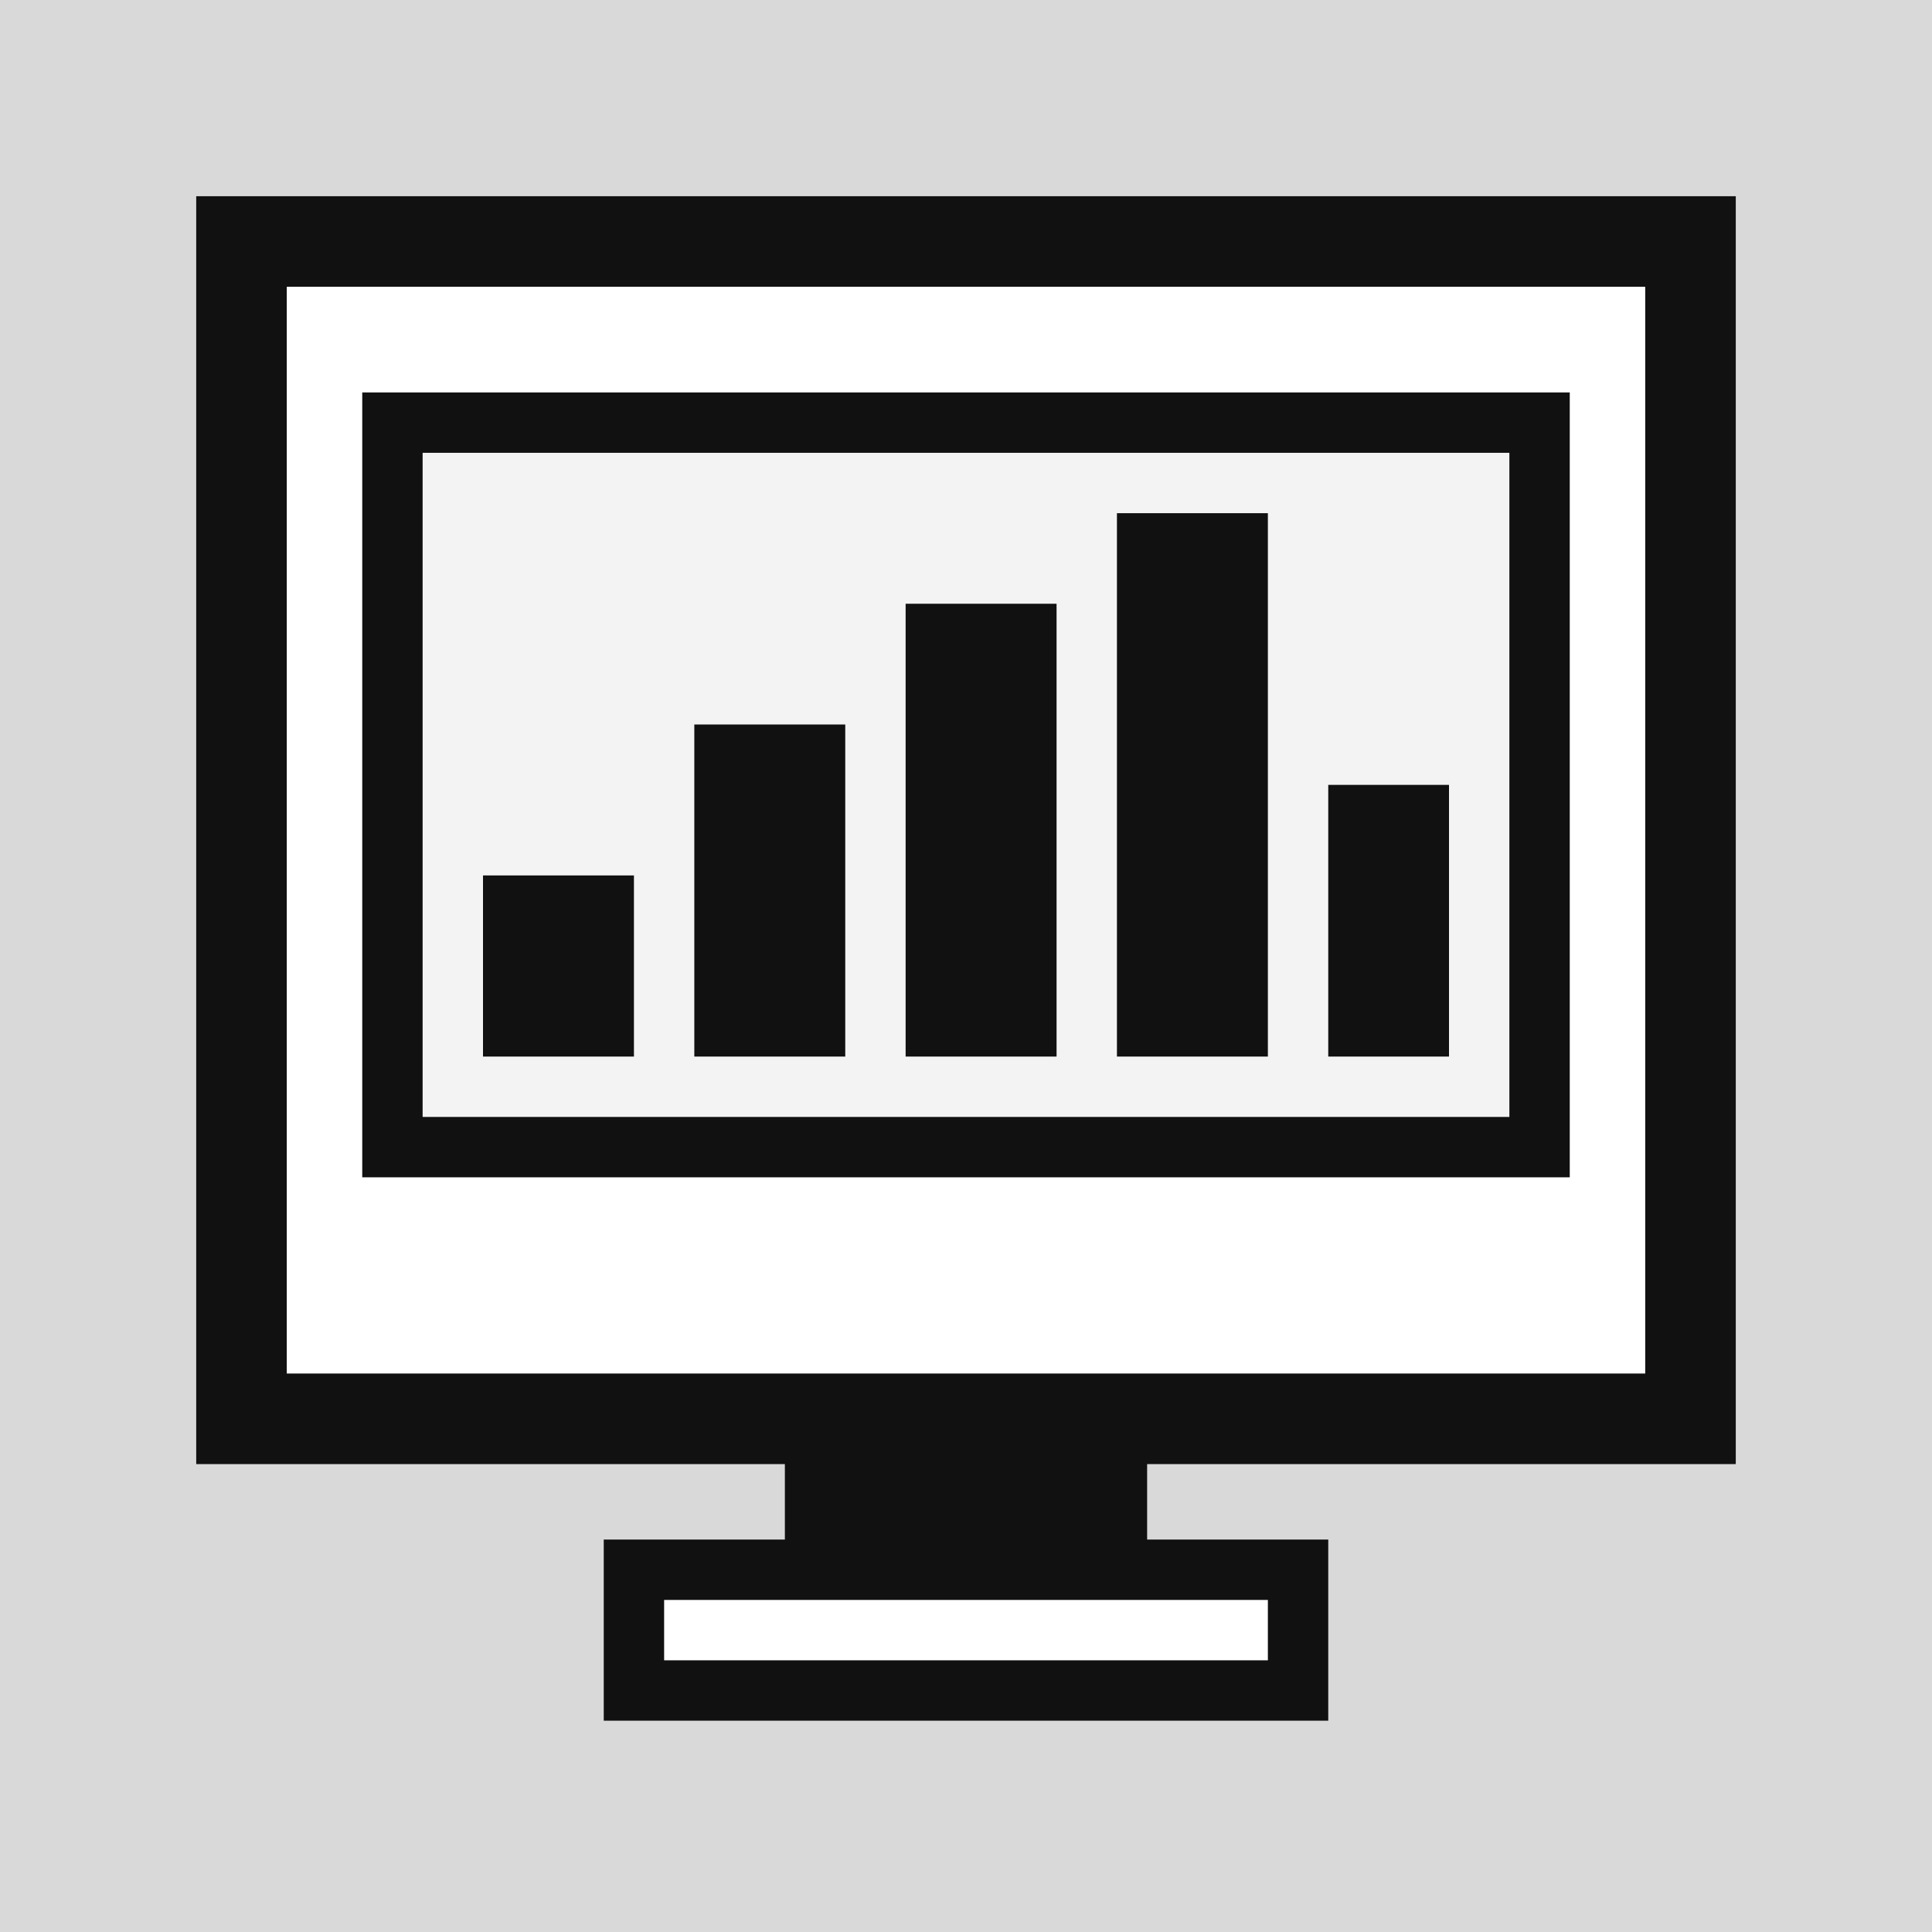
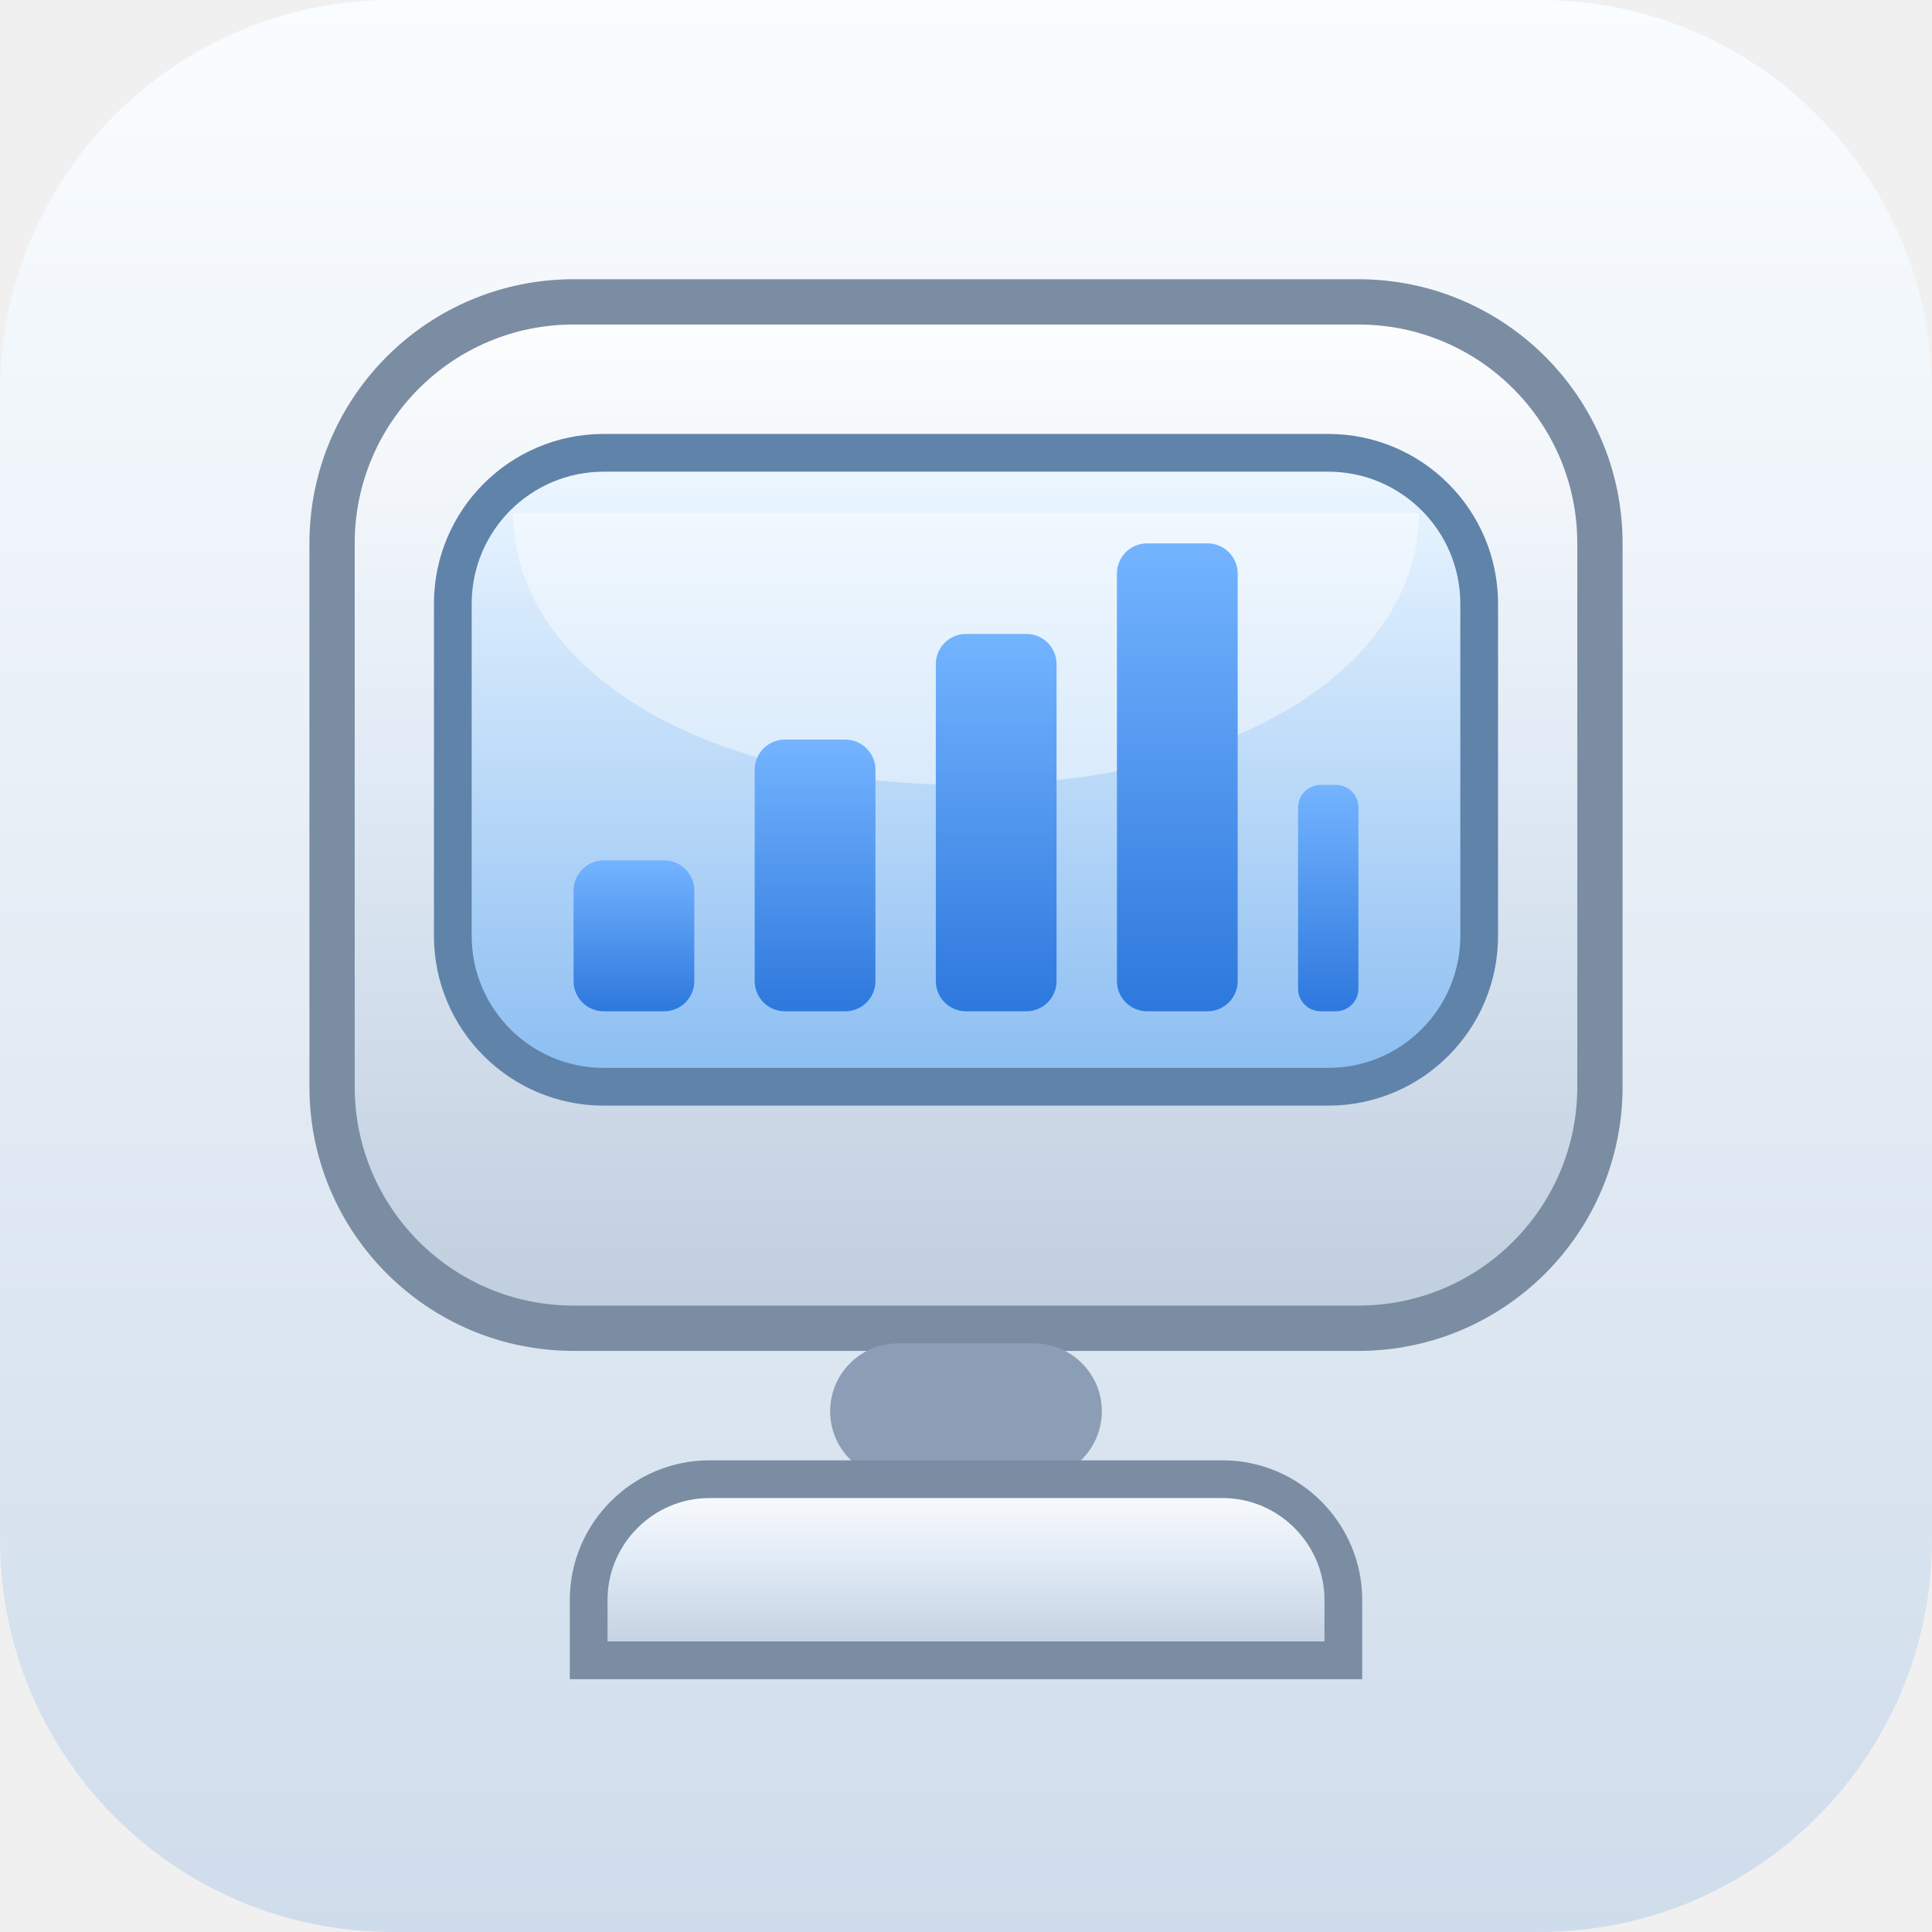
<svg xmlns="http://www.w3.org/2000/svg" viewBox="0 0 128 128" role="img" aria-labelledby="title desc">
-   <rect width="128" height="128" fill="#d9d9d9" />
-   <rect x="16" y="16" width="96" height="78" fill="#ffffff" stroke="#111111" stroke-width="6" />
-   <rect x="26" y="28" width="76" height="48" fill="#f3f3f3" stroke="#111111" stroke-width="4" />
-   <rect x="32" y="58" width="10" height="12" fill="#111111" />
-   <rect x="46" y="48" width="10" height="22" fill="#111111" />
-   <rect x="60" y="40" width="10" height="30" fill="#111111" />
-   <rect x="74" y="34" width="10" height="36" fill="#111111" />
-   <rect x="88" y="52" width="8" height="18" fill="#111111" />
-   <rect x="52" y="94" width="24" height="10" fill="#111111" />
-   <rect x="42" y="104" width="44" height="8" fill="#ffffff" stroke="#111111" stroke-width="4" />
+   <defs>
+     <linearGradient id="bg" x1="0" x2="0" y1="0" y2="1">
+       <stop offset="0" stop-color="#fafdff" />
+       <stop offset="1" stop-color="#cfdceb" />
+     </linearGradient>
+     <linearGradient id="shell" x1="0" x2="0" y1="0" y2="1">
+       <stop offset="0" stop-color="#fefefe" />
+       <stop offset="0.48" stop-color="#dfe9f5" />
+       <stop offset="1" stop-color="#bfcddd" />
+     </linearGradient>
+     <linearGradient id="screen" x1="0" x2="0" y1="0" y2="1">
+       <stop offset="0" stop-color="#eff8ff" />
+       <stop offset="1" stop-color="#8abdf2" />
+     </linearGradient>
+     <linearGradient id="bar" x1="0" x2="0" y1="0" y2="1">
+       <stop offset="0" stop-color="#74b4ff" />
+       <stop offset="1" stop-color="#2d78dd" />
+     </linearGradient>
+   </defs>
+   <rect width="128" height="128" rx="26" fill="url(#bg)" />
+   <rect x="22" y="20" width="84" height="68" rx="16" fill="url(#shell)" stroke="#7b8da2" stroke-width="3" />
+   <rect x="30" y="30" width="68" height="42" rx="10" fill="url(#screen)" stroke="#6083aa" stroke-width="2.5" />
+   <path d="M34 34h60c0 10-12 18-30 18S34 44 34 34Z" fill="#ffffff" fill-opacity=".45" />
+   <rect x="38" y="57" width="8" height="10" rx="2" fill="url(#bar)" />
+   <rect x="50" y="49" width="8" height="18" rx="2" fill="url(#bar)" />
+   <rect x="62" y="42" width="8" height="25" rx="2" fill="url(#bar)" />
+   <rect x="74" y="36" width="8" height="31" rx="2" fill="url(#bar)" />
+   <rect x="86" y="52" width="4" height="15" rx="1.5" fill="url(#bar)" />
+   <rect x="55" y="89" width="18" height="9" rx="4.5" fill="#8b9eb5" />
+   <path d="M47 98h34c4.4 0 8 3.6 8 8v4H39v-4c0-4.4 3.6-8 8-8Z" fill="url(#shell)" stroke="#7b8da2" stroke-width="2.5" />
</svg>
